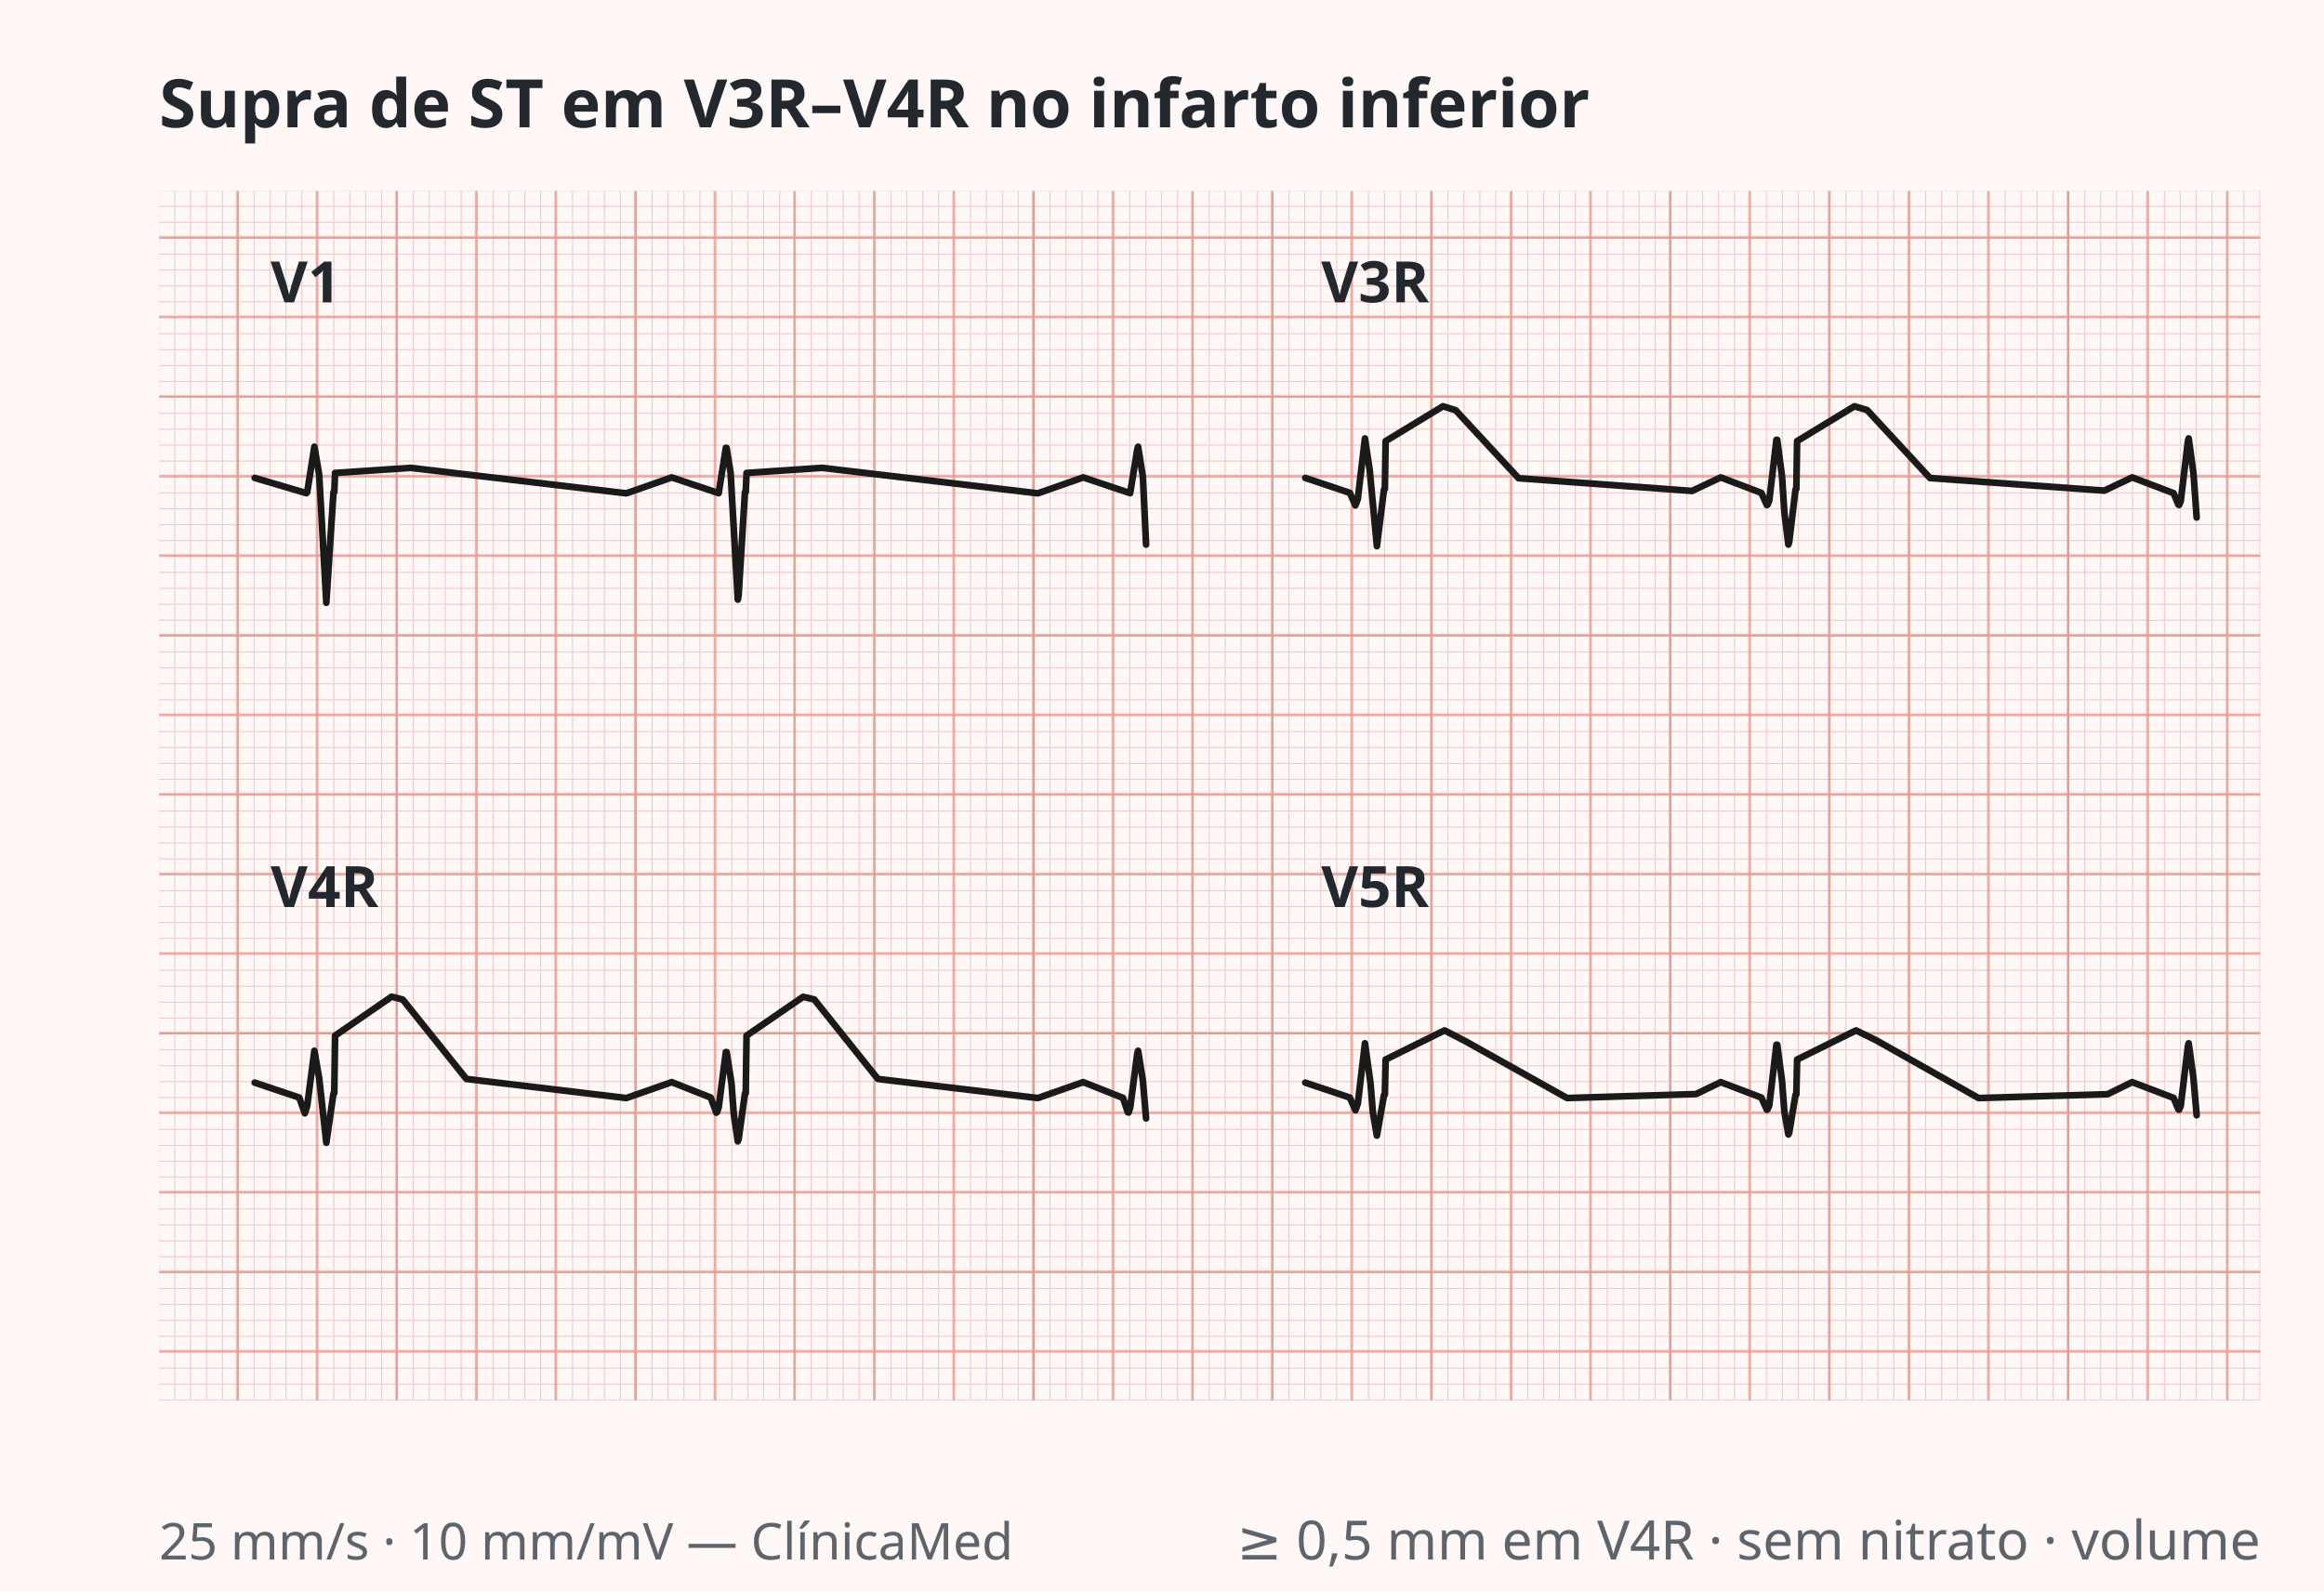
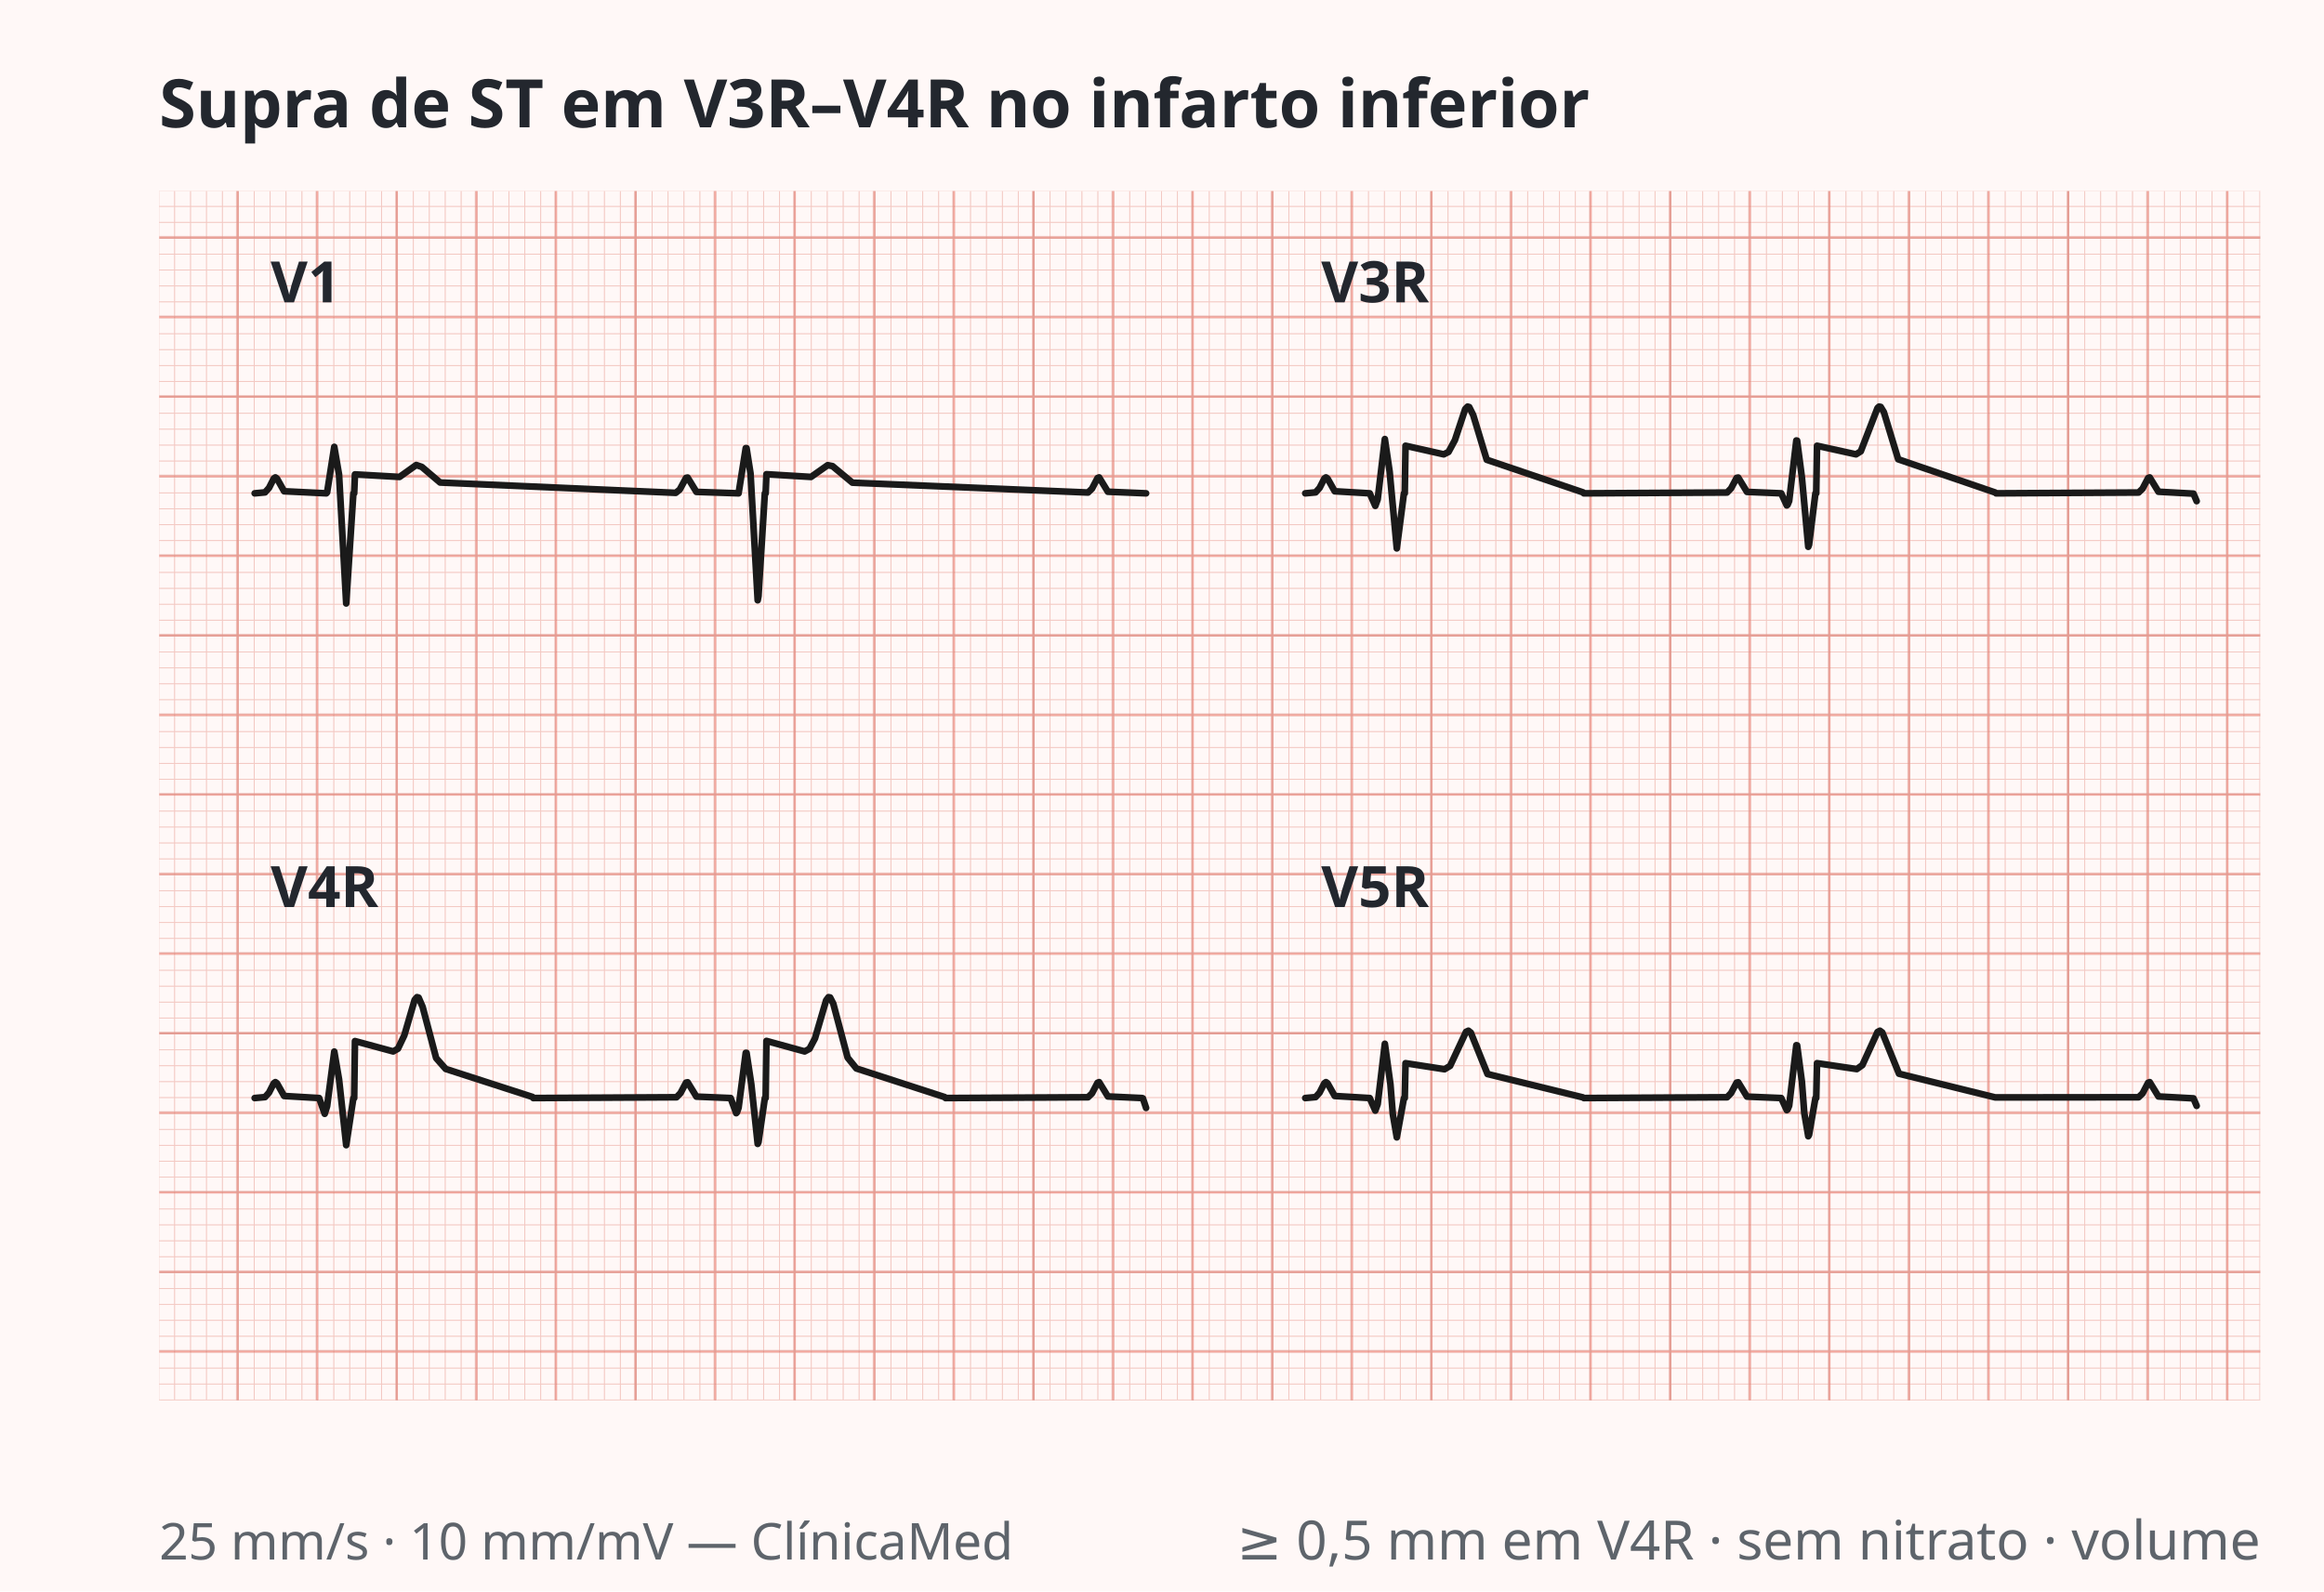
<svg xmlns="http://www.w3.org/2000/svg" viewBox="0 0 146 100" role="img" aria-label="Supra de ST em V3R–V4R no infarto inferior">
  <defs>
    <pattern id="p1" width="1" height="1" patternUnits="userSpaceOnUse">
      <path d="M1 0V1M0 1H1" fill="none" stroke="#F3C9C3" stroke-width=".12" />
    </pattern>
    <pattern id="p5" width="5" height="5" patternUnits="userSpaceOnUse">
      <rect width="5" height="5" fill="url(#p1)" />
      <path d="M5 0V5M0 5H5" fill="none" stroke="#E39C93" stroke-width=".3" />
    </pattern>
  </defs>
  <rect width="146" height="100" fill="#FFF8F7" />
  <rect x="10.0" y="12.0" width="132.0" height="76.0" fill="url(#p5)" />
  <text x="10.0" y="8" font-family="Figtree,system-ui,sans-serif" font-size="4.2" font-weight="600" fill="#23272E">Supra de ST em V3R–V4R no infarto inferior</text>
-   <path d="M16.00 30.03L19.25 30.99L19.30 30.93L19.75 28.07L20.05 29.81L20.50 37.88L20.95 30.93L21.00 30.92L21.05 29.72L25.80 29.40L39.35 31.00L42.20 30.00L45.15 30.99L45.60 28.14L45.65 28.15L45.90 29.73L46.35 37.68L46.40 37.42L46.80 30.93L46.85 30.92L46.90 29.72L51.65 29.40L65.20 31.00L68.05 30.00L71.00 30.99L71.45 28.22L71.50 28.07L71.80 29.97L72.00 34.22" fill="none" stroke="#1A1A1A" stroke-width="0.42" stroke-linejoin="round" stroke-linecap="round" />
+   <path d="M16.00 31.00L16.65 30.94L16.90 30.66L17.20 30.07L17.30 30.00L17.40 30.07L17.85 30.87L20.50 31.00L20.55 30.94L21.00 28.08L21.30 29.83L21.75 37.92L22.20 31.00L22.25 31.00L22.30 29.81L25.10 29.97L26.15 29.22L26.50 29.34L27.65 30.32L42.45 30.97L42.70 30.77L43.10 30.03L43.20 30.01L43.75 30.91L46.40 31.00L46.85 28.16L46.90 28.16L47.15 29.75L47.60 37.72L47.65 37.46L48.05 31.00L48.10 31.00L48.15 29.80L50.95 29.97L52.00 29.23L52.30 29.29L53.55 30.33L68.35 30.95L68.60 30.71L68.95 30.04L69.05 30.00L69.60 30.90L72.00 31.00" fill="none" stroke="#1A1A1A" stroke-width="0.42" stroke-linejoin="round" stroke-linecap="round" />
  <text x="17.0" y="19.0" font-family="Figtree,system-ui,sans-serif" font-size="3.6" font-weight="600" fill="#23272E">V1</text>
-   <path d="M82.00 30.03L84.80 30.97L85.15 31.76L85.30 31.36L85.75 27.55L86.05 29.56L86.50 34.32L86.95 30.74L87.00 30.73L87.05 27.72L90.65 25.53L91.45 25.78L95.40 30.05L106.30 30.85L108.10 30.00L110.65 30.97L111.00 31.74L111.05 31.70L111.15 31.46L111.60 27.64L111.65 27.64L111.95 29.92L112.10 32.22L112.35 34.22L112.40 34.08L112.80 30.75L112.85 30.73L112.90 27.72L116.50 25.53L117.30 25.77L121.25 30.04L132.20 30.83L133.95 30.00L136.55 30.99L136.85 31.71L136.90 31.73L137.00 31.49L137.45 27.73L137.50 27.55L137.80 29.75L138.00 32.52" fill="none" stroke="#1A1A1A" stroke-width="0.42" stroke-linejoin="round" stroke-linecap="round" />
+   <path d="M82.00 31.00L82.65 30.94L82.90 30.66L83.20 30.07L83.30 30.00L83.40 30.07L83.85 30.87L86.05 31.00L86.40 31.79L86.55 31.38L87.00 27.59L87.30 29.63L87.75 34.46L88.20 31.00L88.25 31.00L88.30 28.01L90.70 28.55L91.00 28.40L91.40 27.66L92.05 25.70L92.20 25.55L92.30 25.58L92.55 26.08L93.40 28.89L99.45 30.94L99.50 31.00L108.50 30.95L108.75 30.69L109.10 30.03L109.20 30.01L109.75 30.91L111.90 31.00L112.25 31.76L112.30 31.72L112.40 31.48L112.85 27.68L112.90 27.69L113.20 30.00L113.60 34.36L113.65 34.23L114.05 31.00L114.10 31.00L114.15 28.01L116.60 28.55L116.90 28.36L117.95 25.64L118.05 25.55L118.15 25.57L118.35 25.90L119.25 28.86L125.35 30.95L125.40 31.00L134.35 30.95L134.60 30.71L134.95 30.04L135.05 30.00L135.60 30.90L137.80 31.02L138.00 31.49" fill="none" stroke="#1A1A1A" stroke-width="0.42" stroke-linejoin="round" stroke-linecap="round" />
  <text x="83.0" y="19.0" font-family="Figtree,system-ui,sans-serif" font-size="3.6" font-weight="600" fill="#23272E">V3R</text>
-   <path d="M16.00 68.03L18.80 68.97L19.15 69.96L19.30 69.48L19.75 66.03L20.05 67.74L20.50 71.81L20.95 68.71L21.00 68.69L21.05 65.08L24.60 62.63L25.30 62.81L29.30 67.80L39.35 69.00L42.20 68.00L44.65 68.97L45.00 69.92L45.05 69.88L45.15 69.58L45.60 66.11L45.65 66.11L45.95 68.05L46.10 70.02L46.35 71.72L46.40 71.60L46.80 68.71L46.85 68.69L46.90 65.08L50.45 62.64L51.15 62.80L55.15 67.80L65.20 69.00L68.05 68.00L70.55 68.99L70.85 69.89L70.90 69.91L71.00 69.61L71.45 66.18L71.50 66.03L71.80 67.91L72.00 70.28" fill="none" stroke="#1A1A1A" stroke-width="0.42" stroke-linejoin="round" stroke-linecap="round" />
+   <path d="M16.00 69.00L16.65 68.94L16.90 68.66L17.20 68.07L17.30 68.00L17.40 68.07L17.85 68.87L20.05 69.00L20.40 69.99L20.55 69.51L21.00 66.08L21.30 67.83L21.75 71.96L22.20 69.00L22.25 69.00L22.30 65.42L24.70 66.07L25.00 65.90L25.40 65.06L26.05 62.83L26.20 62.66L26.30 62.69L26.55 63.27L27.40 66.49L28.00 67.17L33.45 68.93L33.50 69.00L42.50 68.95L42.75 68.69L43.10 68.03L43.20 68.01L43.75 68.91L45.90 69.00L46.25 69.95L46.30 69.90L46.40 69.61L46.85 66.16L46.90 66.16L47.20 68.14L47.60 71.88L47.65 71.77L48.05 69.00L48.10 69.00L48.15 65.41L50.55 66.07L50.85 65.91L51.20 65.25L51.90 62.86L52.05 62.66L52.15 62.68L52.35 63.07L53.25 66.46L53.80 67.14L59.35 68.94L59.40 69.00L68.35 68.95L68.60 68.71L68.95 68.04L69.05 68.00L69.60 68.90L71.75 69.00L71.80 69.02L72.00 69.62" fill="none" stroke="#1A1A1A" stroke-width="0.42" stroke-linejoin="round" stroke-linecap="round" />
  <text x="17.0" y="57.0" font-family="Figtree,system-ui,sans-serif" font-size="3.6" font-weight="600" fill="#23272E">V4R</text>
-   <path d="M82.00 68.03L84.80 68.97L85.15 69.77L85.30 69.36L85.75 65.56L86.10 68.07L86.25 69.93L86.50 71.36L86.95 68.80L87.00 68.78L87.05 66.58L90.75 64.75L92.05 65.42L98.45 69.00L106.55 68.75L108.10 68.00L110.65 68.97L111.00 69.74L111.05 69.70L111.15 69.46L111.60 65.65L111.65 65.65L111.95 67.91L112.10 69.86L112.35 71.29L112.40 71.19L112.80 68.80L112.85 68.78L112.90 66.58L116.60 64.75L117.85 65.36L124.30 69.00L132.40 68.76L133.95 68.00L136.55 68.99L136.85 69.71L136.90 69.73L137.00 69.49L137.45 65.74L137.50 65.56L137.80 67.76L138.00 70.08" fill="none" stroke="#1A1A1A" stroke-width="0.42" stroke-linejoin="round" stroke-linecap="round" />
+   <path d="M82.00 69.00L82.65 68.94L82.90 68.66L83.20 68.07L83.30 68.00L83.40 68.07L83.85 68.87L86.05 69.00L86.40 69.79L86.55 69.38L87.00 65.59L87.35 68.13L87.50 70.01L87.75 71.47L88.20 69.00L88.25 69.00L88.30 66.81L90.75 67.19L91.10 66.98L92.10 64.84L92.25 64.77L92.40 64.89L93.45 67.49L99.45 68.96L99.50 69.00L108.50 68.95L108.75 68.69L109.10 68.03L109.20 68.01L109.75 68.91L111.90 69.00L112.25 69.76L112.30 69.72L112.40 69.48L112.85 65.68L112.90 65.69L113.20 67.97L113.35 69.94L113.60 71.40L113.65 71.31L114.05 69.00L114.10 69.00L114.15 66.81L116.65 67.18L117.00 66.93L117.95 64.85L118.10 64.77L118.25 64.88L119.30 67.47L125.35 68.96L134.35 68.95L134.60 68.71L134.95 68.04L135.05 68.00L135.60 68.90L137.80 69.02L138.00 69.49" fill="none" stroke="#1A1A1A" stroke-width="0.42" stroke-linejoin="round" stroke-linecap="round" />
  <text x="83.0" y="57.0" font-family="Figtree,system-ui,sans-serif" font-size="3.6" font-weight="600" fill="#23272E">V5R</text>
  <text x="10.0" y="98" font-family="Figtree,system-ui,sans-serif" font-size="3.2" fill="#5E646B">25 mm/s · 10 mm/mV — ClínicaMed</text>
  <text x="142" y="98" text-anchor="end" font-family="Figtree,system-ui,sans-serif" font-size="3.4" fill="#5E646B">≥ 0,5 mm em V4R · sem nitrato · volume</text>
</svg>
